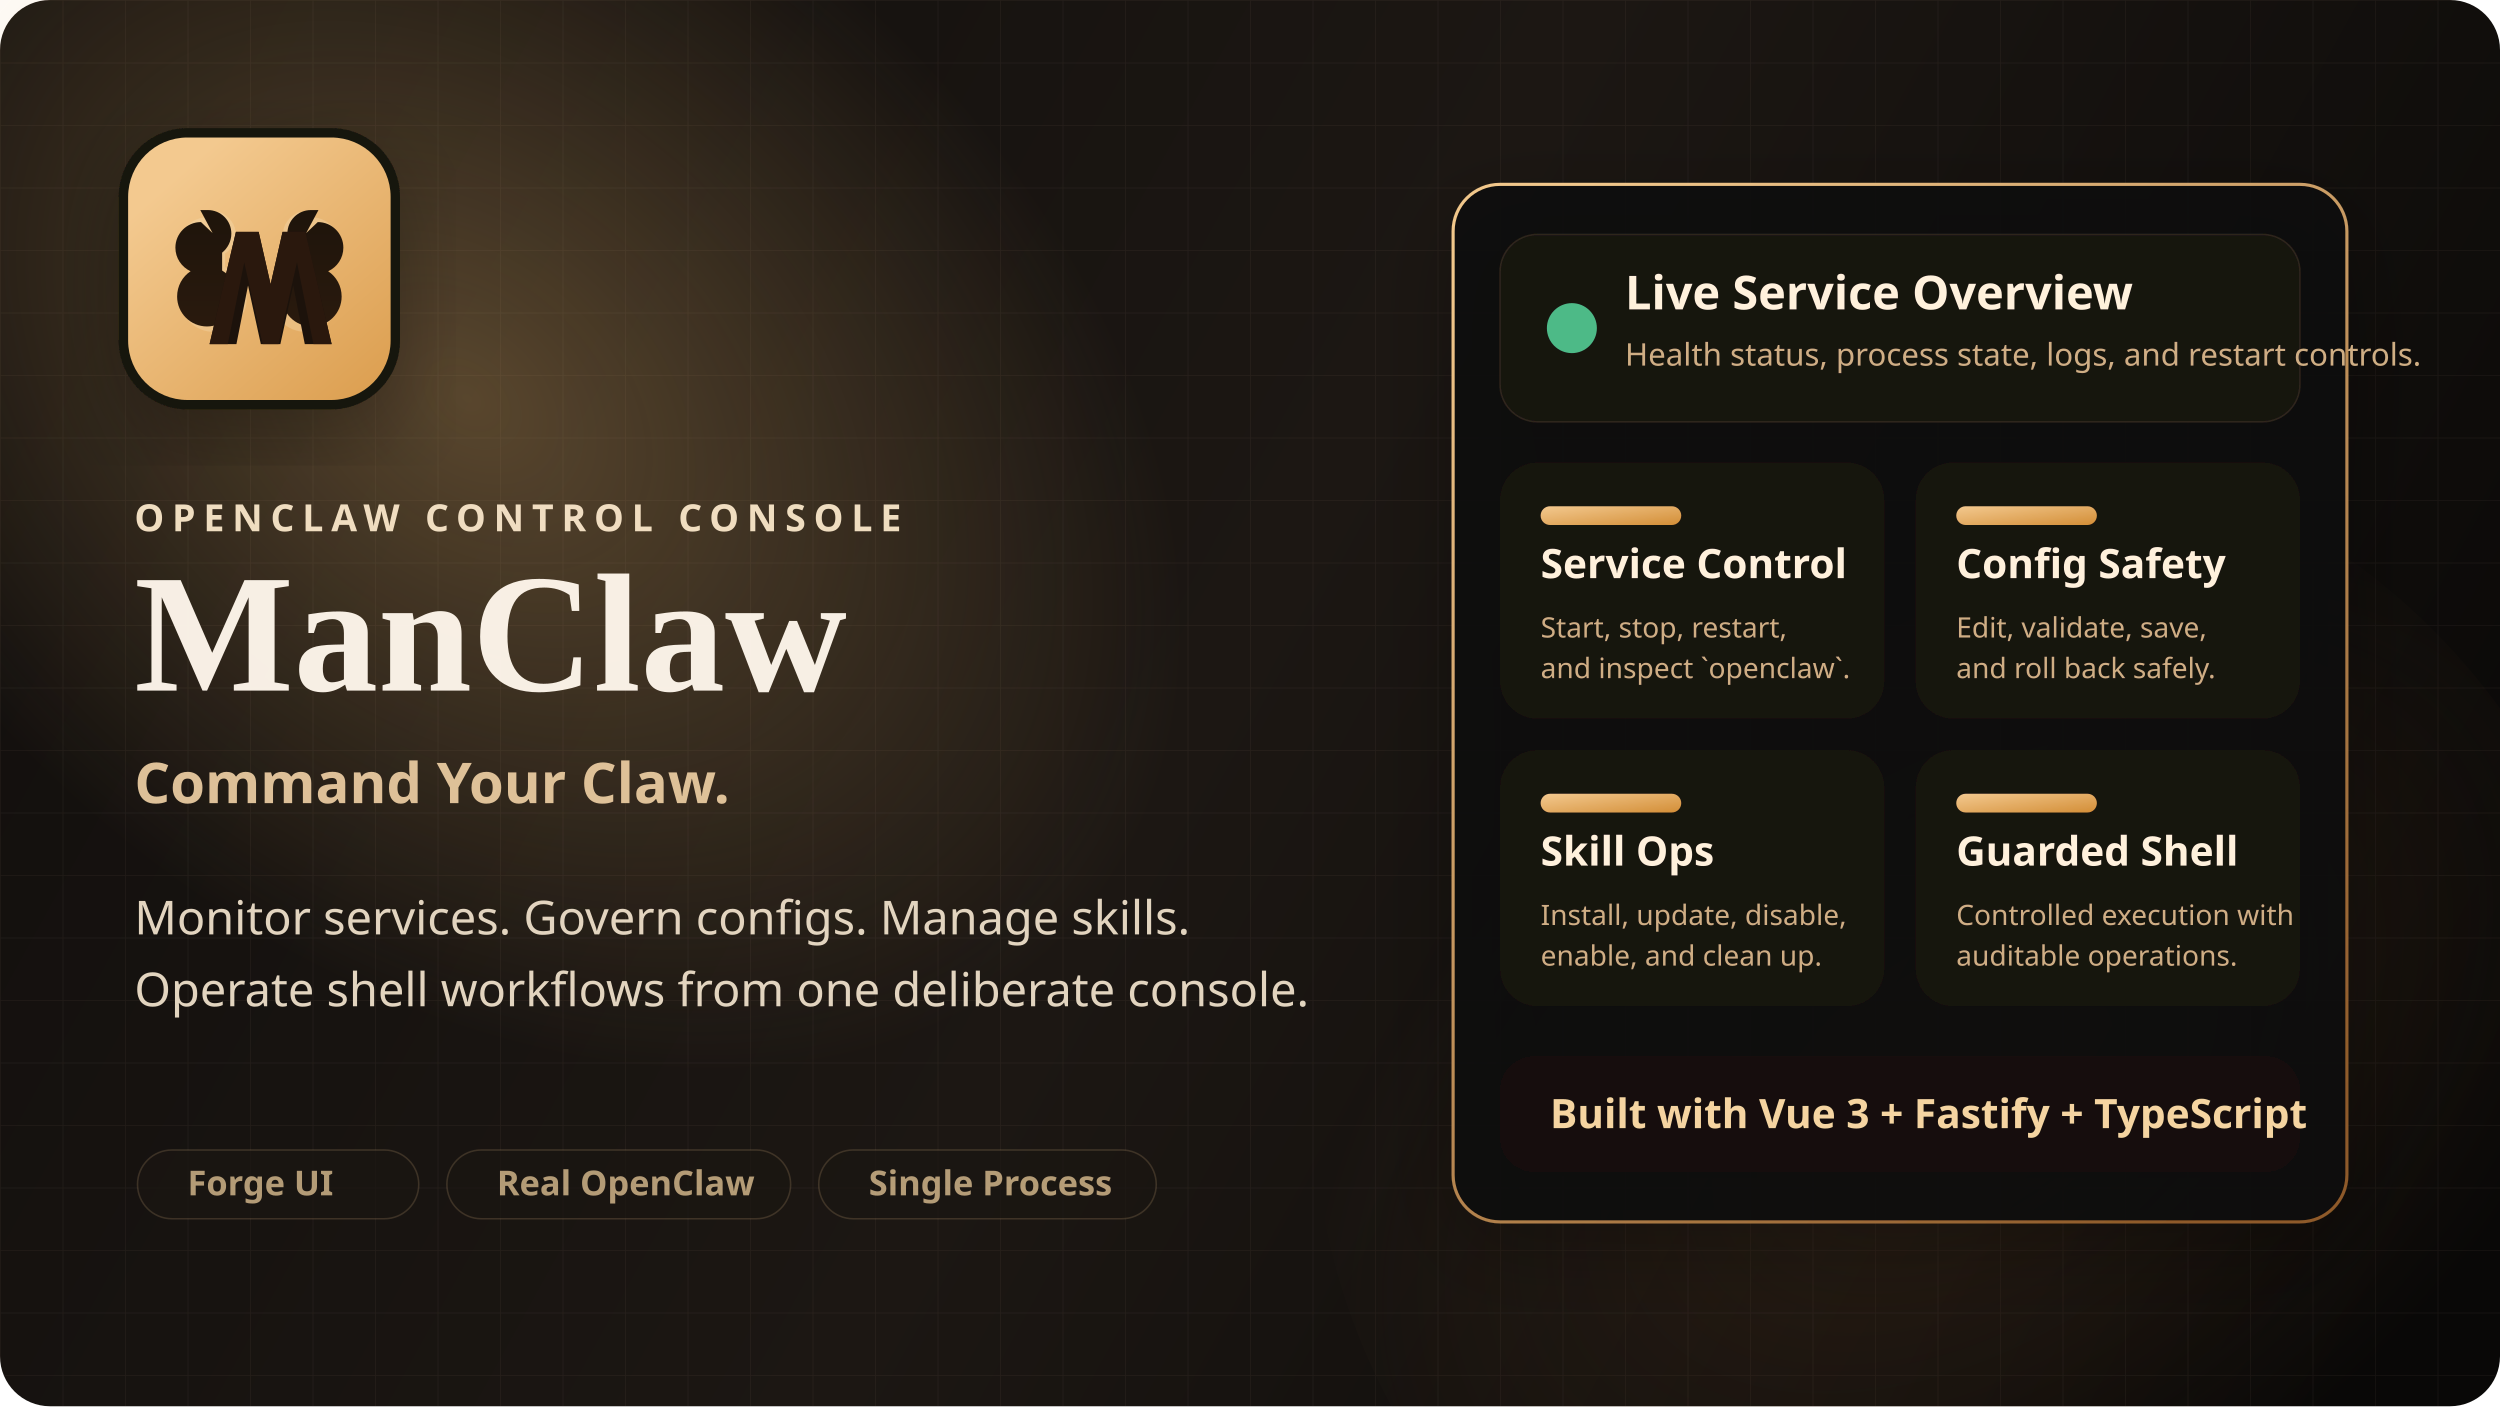
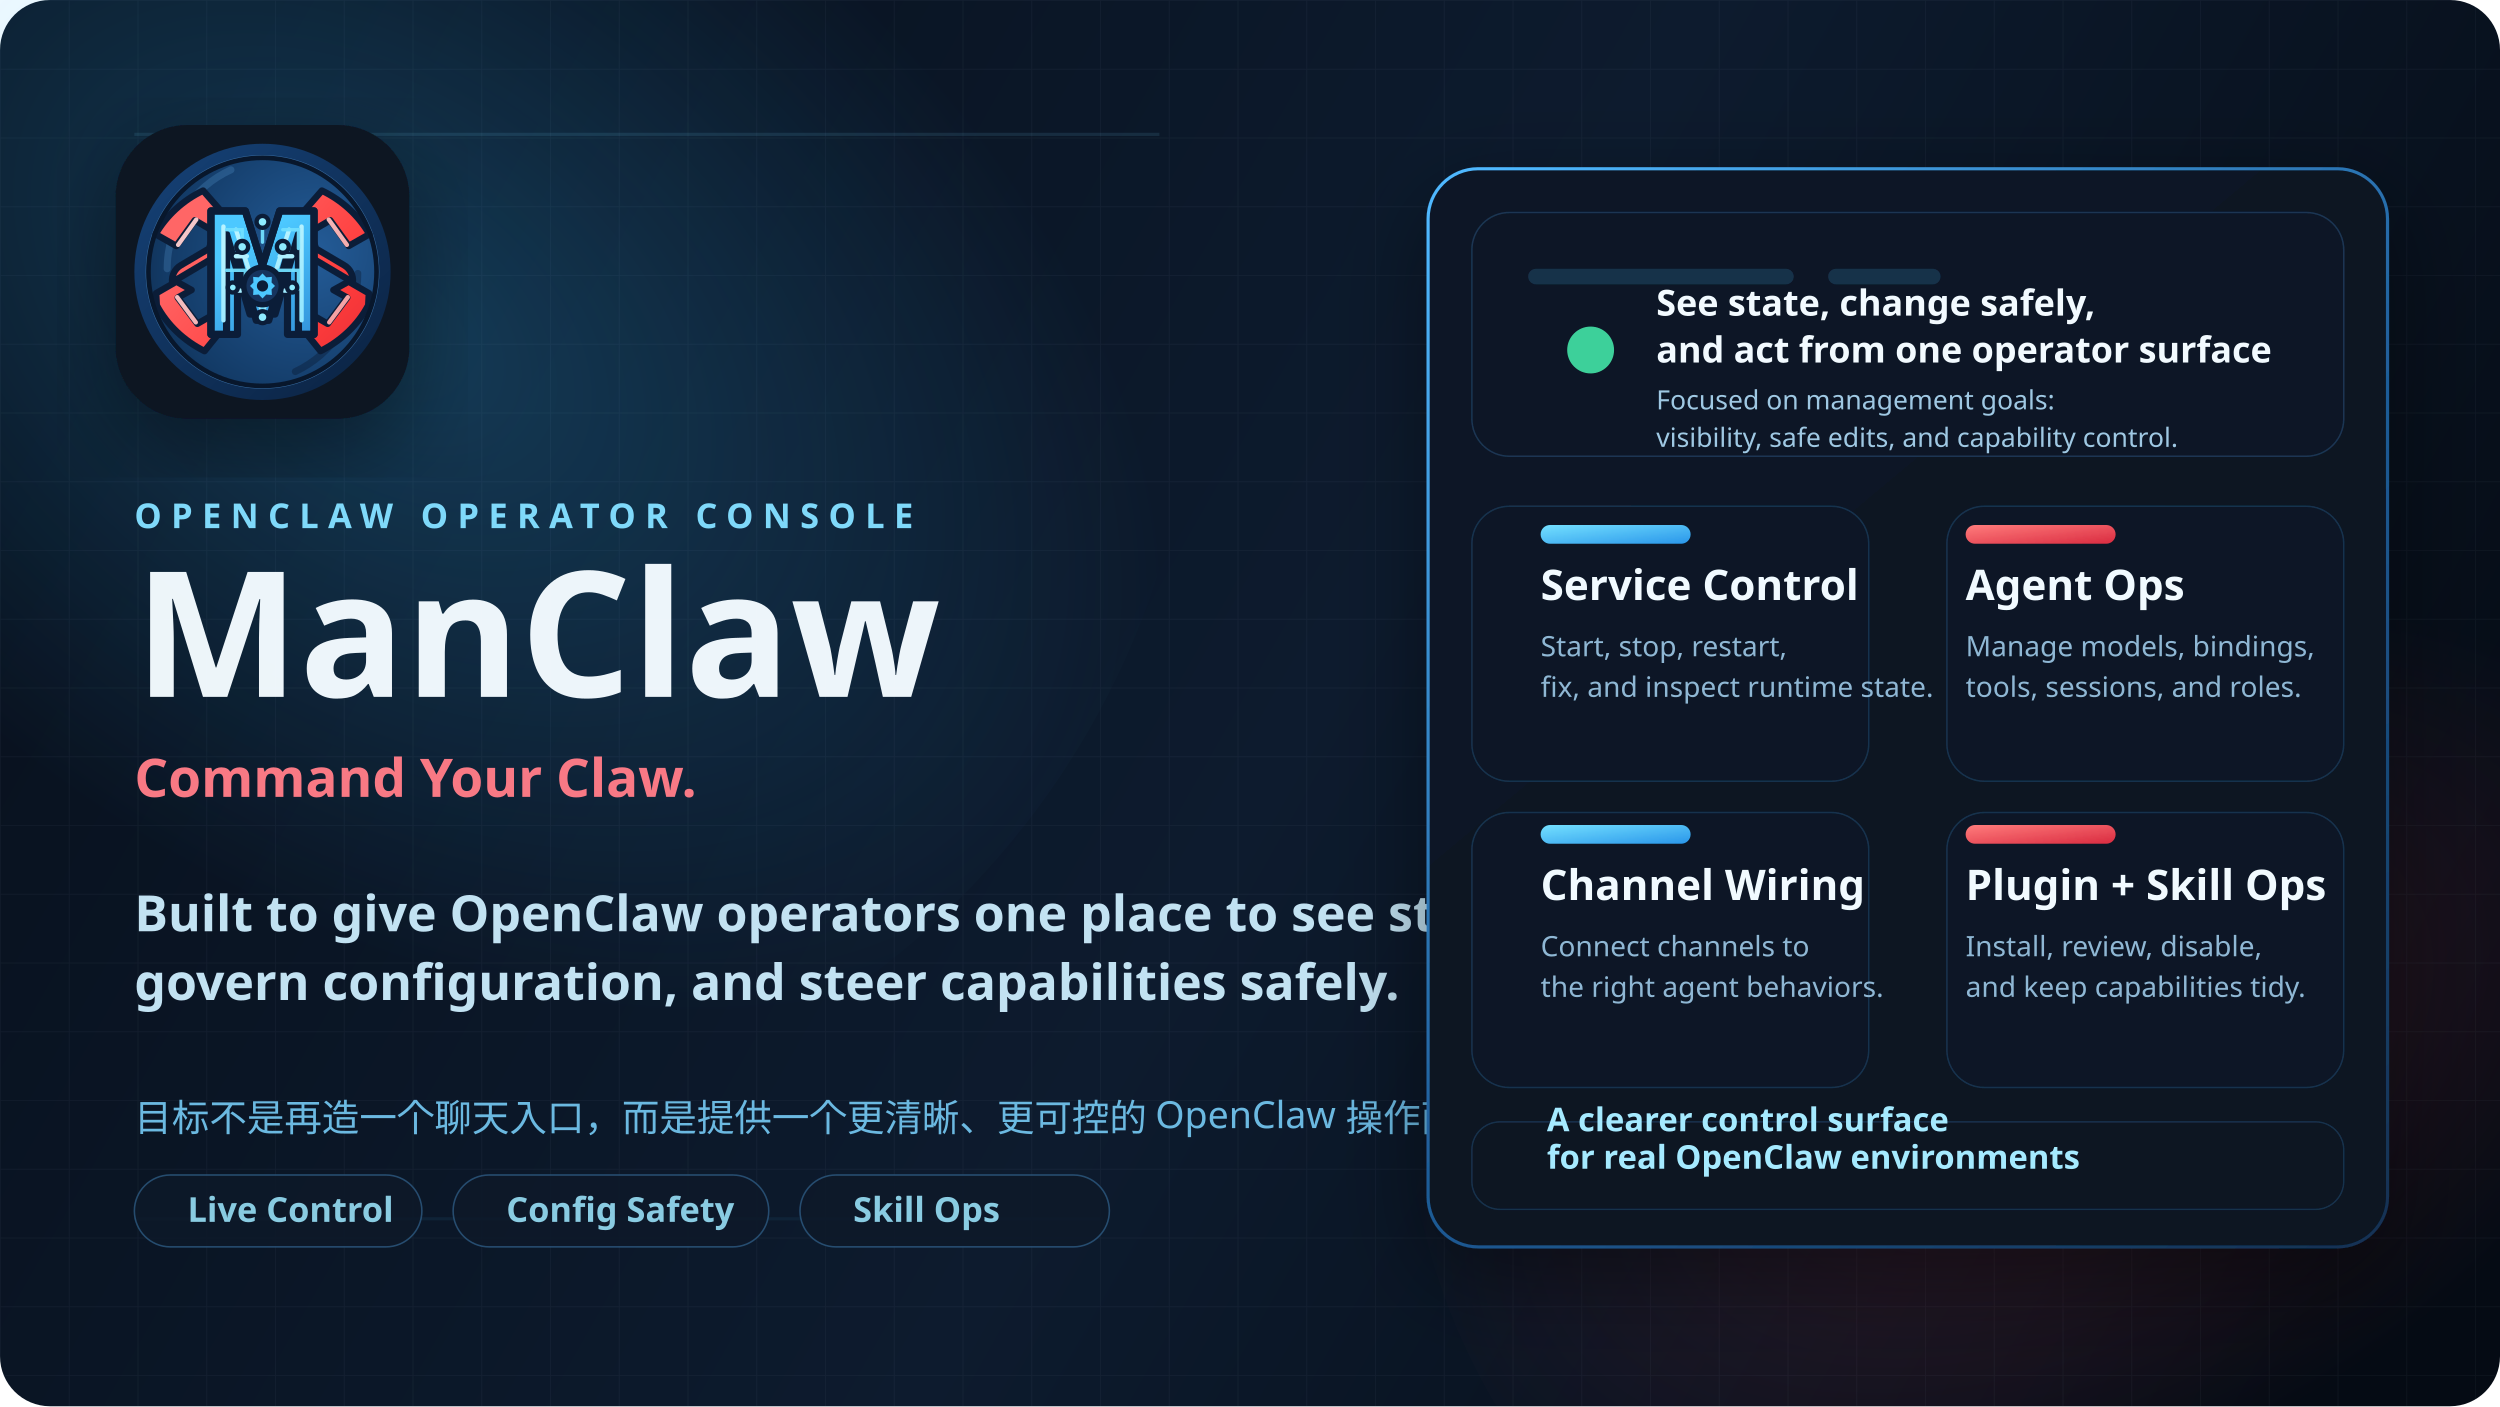
<svg xmlns="http://www.w3.org/2000/svg" width="1600" height="900" viewBox="0 0 1600 900" fill="none">
  <defs>
-     <linearGradient id="bg-main" x1="90" y1="70" x2="1520" y2="860" gradientUnits="userSpaceOnUse">
-       <stop stop-color="#120F0D" />
-       <stop offset="0.48" stop-color="#1C1713" />
-       <stop offset="1" stop-color="#090807" />
+     <linearGradient id="bg-main" x1="120" y1="60" x2="1490" y2="840" gradientUnits="userSpaceOnUse">
+       <stop stop-color="#08111E" />
+       <stop offset="0.52" stop-color="#0D1B2E" />
+       <stop offset="1" stop-color="#050B14" />
    </linearGradient>
-     <radialGradient id="glow-left" cx="0" cy="0" r="1" gradientUnits="userSpaceOnUse" gradientTransform="translate(298 255) rotate(39.2) scale(520 360)">
-       <stop stop-color="#E7B56E" stop-opacity="0.32" />
-       <stop offset="1" stop-color="#E7B56E" stop-opacity="0" />
+     <radialGradient id="bg-glow-left" cx="0" cy="0" r="1" gradientUnits="userSpaceOnUse" gradientTransform="translate(246 208) rotate(36.4) scale(560 360)">
+       <stop stop-color="#36B9FF" stop-opacity="0.24" />
+       <stop offset="1" stop-color="#36B9FF" stop-opacity="0" />
    </radialGradient>
-     <radialGradient id="glow-right" cx="0" cy="0" r="1" gradientUnits="userSpaceOnUse" gradientTransform="translate(1260 700) rotate(145.3) scale(480 300)">
-       <stop stop-color="#7D5330" stop-opacity="0.24" />
-       <stop offset="1" stop-color="#7D5330" stop-opacity="0" />
+     <radialGradient id="bg-glow-right" cx="0" cy="0" r="1" gradientUnits="userSpaceOnUse" gradientTransform="translate(1310 690) rotate(154.7) scale(440 260)">
+       <stop stop-color="#FF4C5E" stop-opacity="0.18" />
+       <stop offset="1" stop-color="#FF4C5E" stop-opacity="0" />
    </radialGradient>
-     <linearGradient id="panel-border" x1="960" y1="160" x2="1420" y2="760" gradientUnits="userSpaceOnUse">
-       <stop stop-color="#F1C78B" />
-       <stop offset="1" stop-color="#8E5A29" />
+     <linearGradient id="panel-shell" x1="946" y1="120" x2="1508" y2="792" gradientUnits="userSpaceOnUse">
+       <stop stop-color="#0C1727" />
+       <stop offset="1" stop-color="#0A1320" />
    </linearGradient>
-     <linearGradient id="accent" x1="0" y1="0" x2="1" y2="1">
-       <stop stop-color="#F3C98F" />
-       <stop offset="1" stop-color="#D38E37" />
+     <linearGradient id="panel-stroke" x1="944" y1="118" x2="1496" y2="788" gradientUnits="userSpaceOnUse">
+       <stop stop-color="#4FB8FF" />
+       <stop offset="0.54" stop-color="#1F5D99" />
+       <stop offset="1" stop-color="#123355" />
    </linearGradient>
-     <linearGradient id="mark-bg" x1="40" y1="28" x2="216" y2="228" gradientUnits="userSpaceOnUse">
-       <stop stop-color="#F3C98F" />
-       <stop offset="1" stop-color="#D38E37" />
+     <linearGradient id="accent-blue" x1="0" y1="0" x2="1" y2="1">
+       <stop stop-color="#74E0FF" />
+       <stop offset="1" stop-color="#2996EA" />
    </linearGradient>
-     <linearGradient id="mark-ink" x1="128" y1="52" x2="128" y2="208" gradientUnits="userSpaceOnUse">
-       <stop stop-color="#1E140B" />
-       <stop offset="1" stop-color="#362010" />
+     <linearGradient id="accent-red" x1="0" y1="0" x2="1" y2="1">
+       <stop stop-color="#FF7C7C" />
+       <stop offset="1" stop-color="#D92B40" />
+     </linearGradient>
+     <radialGradient id="mark-core" cx="0" cy="0" r="1" gradientUnits="userSpaceOnUse" gradientTransform="translate(122 78) rotate(41.5) scale(146 156)">
+       <stop stop-color="#245C98" />
+       <stop offset="0.62" stop-color="#133B67" />
+       <stop offset="1" stop-color="#0A1C35" />
+     </radialGradient>
+     <linearGradient id="mark-rim" x1="34" y1="24" x2="222" y2="232" gradientUnits="userSpaceOnUse">
+       <stop stop-color="#143E71" />
+       <stop offset="1" stop-color="#07172E" />
+     </linearGradient>
+     <linearGradient id="mark-claw" x1="52" y1="58" x2="204" y2="194" gradientUnits="userSpaceOnUse">
+       <stop stop-color="#FF6666" />
+       <stop offset="0.45" stop-color="#FF3C3C" />
+       <stop offset="1" stop-color="#C61D2F" />
+     </linearGradient>
+     <linearGradient id="mark-claw-edge" x1="66" y1="48" x2="192" y2="206" gradientUnits="userSpaceOnUse">
+       <stop stop-color="#FFD0D0" />
+       <stop offset="1" stop-color="#FF7F7F" />
+     </linearGradient>
+     <linearGradient id="mark-m" x1="90" y1="66" x2="168" y2="192" gradientUnits="userSpaceOnUse">
+       <stop stop-color="#4CC8FF" />
+       <stop offset="0.58" stop-color="#2E89D4" />
+       <stop offset="1" stop-color="#184E8B" />
+     </linearGradient>
+     <linearGradient id="mark-m-edge" x1="98" y1="62" x2="160" y2="196" gradientUnits="userSpaceOnUse">
+       <stop stop-color="#B8F3FF" />
+       <stop offset="1" stop-color="#59D2FF" />
    </linearGradient>
    <filter id="shadow-soft" x="-20%" y="-20%" width="140%" height="140%" color-interpolation-filters="sRGB">
-       <feDropShadow dx="0" dy="18" stdDeviation="28" flood-color="#000000" flood-opacity="0.28" />
+       <feDropShadow dx="0" dy="20" stdDeviation="30" flood-color="#01050B" flood-opacity="0.42" />
    </filter>
-     <pattern id="grid" width="40" height="40" patternUnits="userSpaceOnUse">
-       <path d="M40 0H0V40" stroke="#F0D7B1" stroke-opacity="0.06" />
+     <pattern id="grid" width="44" height="44" patternUnits="userSpaceOnUse">
+       <path d="M44 0H0V44" stroke="#C8EEFF" stroke-opacity="0.045" />
    </pattern>
  </defs>
  <rect width="1600" height="900" rx="32" fill="url(#bg-main)" />
  <rect width="1600" height="900" rx="32" fill="url(#grid)" />
-   <circle cx="298" cy="255" r="520" fill="url(#glow-left)" />
-   <circle cx="1260" cy="700" r="420" fill="url(#glow-right)" />
-   <rect x="76" y="82" width="180" height="180" rx="44" fill="#17120F" filter="url(#shadow-soft)" />
-   <g transform="translate(76 82)">
-     <rect x="6" y="6" width="168" height="168" rx="38" fill="url(#mark-bg)" />
-     <path d="M57 57C46.655 57 38.25 65.405 38.25 75.75C38.25 82.672 42.06 88.745 47.73 91.935C42.6 95.828 39.255 102.052 39.255 109.058C39.255 120.808 48.818 130.37 60.568 130.37C72.317 130.37 81.88 120.808 81.88 109.058C81.88 100.03 76.198 92.017 68.03 88.983V80.19C72.153 77.623 74.88 73.028 74.88 67.808C74.88 61.89 70.99 56.593 64.763 53.71L57 57Z" fill="#F8E4C3" fill-opacity="0.28" />
-     <path d="M123 57C133.345 57 141.75 65.405 141.75 75.75C141.75 82.672 137.94 88.745 132.27 91.935C137.4 95.828 140.745 102.052 140.745 109.058C140.745 120.808 131.182 130.37 119.432 130.37C107.683 130.37 98.12 120.808 98.12 109.058C98.12 100.03 103.802 92.017 111.97 88.983V80.19C107.848 77.623 105.12 73.028 105.12 67.808C105.12 61.89 109.01 56.593 115.238 53.71L123 57Z" fill="#F8E4C3" fill-opacity="0.28" />
-     <path d="M52.625 60.125C43.602 60.125 36.25 67.478 36.25 76.5C36.25 83.189 40.221 88.954 45.981 91.596C40.774 95.022 37.35 101.02 37.35 107.787C37.35 118.367 45.92 126.938 56.5 126.938C67.08 126.938 75.65 118.367 75.65 107.787C75.65 100.788 71.834 94.486 66.156 91.14V79.705C69.737 76.826 72.062 72.385 72.062 67.475C72.062 59.151 65.349 52.438 57.025 52.438H52.188L60.076 67.194L52.625 60.125Z" fill="url(#mark-ink)" />
-     <path d="M127.375 60.125C136.397 60.125 143.75 67.478 143.75 76.5C143.75 83.189 139.779 88.954 134.019 91.596C139.226 95.022 142.65 101.02 142.65 107.787C142.65 118.367 134.08 126.938 123.5 126.938C112.92 126.938 104.35 118.367 104.35 107.787C104.35 100.788 108.166 94.486 113.844 91.14V79.705C110.263 76.826 107.938 72.385 107.938 67.475C107.938 59.151 114.651 52.438 122.975 52.438H127.812L119.924 67.194L127.375 60.125Z" fill="url(#mark-ink)" />
-     <path d="M58.125 138.25L75 66.375H89.531L97.188 99.969L104.844 66.375H119.375L136.25 138.25H119.062L111.641 100.734L103.438 138.25H90.938L82.734 100.734L75.312 138.25H58.125Z" fill="#1C120B" />
-     <path d="M58.125 138.25L75 66.375H89.531L97.188 99.969L104.844 66.375H119.375L136.25 138.25H124.609L114.062 85.828L102.266 138.25H92.109L80.312 85.828L69.766 138.25H58.125Z" fill="#2A180D" />
+   <circle cx="246" cy="208" r="520" fill="url(#bg-glow-left)" />
+   <circle cx="1310" cy="690" r="410" fill="url(#bg-glow-right)" />
+   <g opacity="0.8">
+     <path d="M86 86H742" stroke="#74D7FF" stroke-opacity="0.14" stroke-width="2" />
+     <path d="M86 780H706" stroke="#10253B" stroke-width="2" />
  </g>
-   <g opacity="0.96">
-     <text x="86" y="340" fill="#F7E4C7" font-family="'Avenir Next', 'Trebuchet MS', sans-serif" font-size="24" font-weight="700" letter-spacing="5">OPENCLAW CONTROL CONSOLE</text>
-     <text x="86" y="442" fill="#FFF7EC" font-family="Georgia, 'Times New Roman', serif" font-size="108" font-weight="700">ManClaw</text>
-     <text x="86" y="514" fill="#E5C79D" font-family="'Avenir Next', 'Trebuchet MS', sans-serif" font-size="36" font-weight="600">Command Your Claw.</text>
-     <text x="86" y="598" fill="#EADCC6" font-family="'Avenir Next', 'Trebuchet MS', sans-serif" font-size="30">Monitor services. Govern configs. Manage skills.</text>
-     <text x="86" y="644" fill="#EADCC6" font-family="'Avenir Next', 'Trebuchet MS', sans-serif" font-size="30">Operate shell workflows from one deliberate console.</text>
+   <rect x="74" y="80" width="188" height="188" rx="46" fill="#0A1422" filter="url(#shadow-soft)" />
+   <g transform="translate(78 84)">
+     <circle cx="90" cy="90" r="82" fill="url(#mark-rim)" />
+     <circle cx="90" cy="90" r="74" fill="url(#mark-core)" />
+     <circle cx="90" cy="90" r="74" stroke="#376DA4" stroke-width="1.6" />
+     <path d="M29 88c0-28.1 16.7-52.4 40.8-63.3" stroke="#79C6FF" stroke-opacity=".18" stroke-width="4.5" stroke-linecap="round" />
+     <path d="M151 91c0 27.8-16.3 51.7-40 62.8" stroke="#061427" stroke-opacity=".34" stroke-width="4.5" stroke-linecap="round" />
+     <g fill="url(#mark-claw)" stroke="#0B1D38" stroke-width="4.2" stroke-linejoin="round">
+       <path d="M52 38C39.2 44.1 28.5 53.9 21.6 65.9L34.8 73.4L46.7 57L59.2 64.3L55.8 75.1L37.7 85.8C33.9 88 31.8 92.2 32.2 96.6L60.4 79.9L67.9 56.2L52 38Z" />
+       <path d="M22.3 111.4C29 124 39.8 134.2 52.9 140.7L68.6 121.2L60.2 116.4L48.3 123.2L35.8 106.5L44.6 101.6L34.9 96.2L21.9 103.7Z" />
+       <path d="M128 38C140.8 44.1 151.5 53.9 158.4 65.9L145.2 73.4L133.3 57L120.8 64.3L124.2 75.1L142.3 85.8C146.1 88 148.2 92.2 147.8 96.6L119.6 79.9L112.1 56.2L128 38Z" />
+       <path d="M157.7 111.4C151 124 140.2 134.2 127.1 140.7L111.4 121.2L119.8 116.4L131.7 123.2L144.2 106.5L135.4 101.6L145.1 96.2L158.1 103.7Z" />
+     </g>
+     <g stroke="url(#mark-claw-edge)" stroke-width="2.8" stroke-linecap="round" opacity=".95">
+       <path d="M47.6 56.5L36 72.7" />
+       <path d="M132.4 56.5L144 72.7" />
+       <path d="M35.4 106.2L47.3 122.3" />
+       <path d="M144.6 106.2L132.7 122.3" />
+     </g>
+     <g stroke="#0B1D38" stroke-width="4.6" stroke-linejoin="round">
+       <path d="M57 130V51h22l11 35 11-35h22v79h-17V79L94 121H86L74 79v51H57Z" fill="url(#mark-m)" />
+       <path d="M57 130V51h22l11 35 11-35h22v79h-10V66L98 117H82L67 66v64H57Z" fill="none" />
+     </g>
+     <g stroke="url(#mark-m-edge)" stroke-width="2.8" stroke-linecap="round" stroke-linejoin="round">
+       <path d="M65 121V61" />
+       <path d="M115 121V61" />
+       <path d="M73 63L90 116L107 63" />
+       <path d="M73 80H80" />
+       <path d="M101 80H109" />
+       <path d="M69 102H76" />
+       <path d="M104 102H111" />
+     </g>
+     <g stroke="#71DFFF" stroke-width="2.2" stroke-linecap="round" opacity=".94">
+       <path d="M67 63H77V76" />
+       <path d="M67 89H79V99" />
+       <path d="M103 63H113V75" />
+       <path d="M100 89H113V101" />
+       <path d="M90 58V71" />
+       <path d="M90 105V119" />
+     </g>
+     <g fill="#8EEBFF" stroke="#0B1D38" stroke-width="2.8">
+       <circle cx="77" cy="74" r="3.8" />
+       <circle cx="103" cy="74" r="3.8" />
+       <circle cx="90" cy="58" r="3.8" />
+       <circle cx="90" cy="119" r="3.8" />
+       <circle cx="109" cy="100" r="3.2" />
+       <circle cx="71" cy="100" r="3.2" />
+     </g>
+     <g transform="translate(90 99)">
+       <circle r="12" fill="#16345E" stroke="#0B1D38" stroke-width="3.5" />
+       <path d="M0-8L2.4-5.5L6-5.8L5.8-2.2L8 0L5.8 2.2L6 5.8L2.4 5.5L0 8L-2.4 5.5L-6 5.8L-5.8 2.2L-8 0L-5.8-2.2L-6-5.8L-2.4-5.5L0-8Z" fill="#4CC8FF" />
+       <circle r="3.6" fill="#0B1D38" />
+     </g>
+     <circle cx="90" cy="90" r="73" stroke="#08172C" stroke-width="3" />
+   </g>
+   <g opacity="0.97">
+     <text x="86" y="338" fill="#83DEFF" font-family="'Avenir Next', 'Trebuchet MS', sans-serif" font-size="22" font-weight="700" letter-spacing="6">OPENCLAW OPERATOR CONSOLE</text>
+     <text x="86" y="446" fill="#F4FBFF" font-family="'Avenir Next', 'Trebuchet MS', sans-serif" font-size="112" font-weight="800">ManClaw</text>
+     <text x="86" y="510" fill="#FF7B87" font-family="'Avenir Next', 'Trebuchet MS', sans-serif" font-size="34" font-weight="700">Command Your Claw.</text>
+     <text x="86" y="596" fill="#C7E7F8" font-family="'Avenir Next', 'Trebuchet MS', sans-serif" font-size="32" font-weight="600">Built to give OpenClaw operators one place to see state,</text>
+     <text x="86" y="640" fill="#C7E7F8" font-family="'Avenir Next', 'Trebuchet MS', sans-serif" font-size="32" font-weight="600">govern configuration, and steer capabilities safely.</text>
+     <text x="86" y="724" fill="#6EBDE6" font-family="'Avenir Next', 'Trebuchet MS', sans-serif" font-size="24">目标不是再造一个聊天入口，而是提供一个更清晰、更可控的 OpenClaw 操作面。</text>
+   </g>
+   <g opacity="0.86">
+     <rect x="86" y="752" width="184" height="46" rx="23" fill="#0D1828" stroke="#2A557B" />
+     <text x="120" y="782" fill="#9DE8FF" font-family="'Avenir Next', 'Trebuchet MS', sans-serif" font-size="22" font-weight="700">Live Control</text>
+     <rect x="290" y="752" width="202" height="46" rx="23" fill="#0D1828" stroke="#2A557B" />
+     <text x="324" y="782" fill="#9DE8FF" font-family="'Avenir Next', 'Trebuchet MS', sans-serif" font-size="22" font-weight="700">Config Safety</text>
+     <rect x="512" y="752" width="198" height="46" rx="23" fill="#0D1828" stroke="#2A557B" />
+     <text x="546" y="782" fill="#9DE8FF" font-family="'Avenir Next', 'Trebuchet MS', sans-serif" font-size="22" font-weight="700">Skill Ops</text>
  </g>
  <g filter="url(#shadow-soft)">
-     <rect x="930" y="118" width="572" height="664" rx="30" fill="#0F0C0A" fill-opacity="0.9" stroke="url(#panel-border)" stroke-width="2" />
-     <rect x="960" y="150" width="512" height="120" rx="24" fill="#181310" />
-     <rect x="960" y="150" width="512" height="120" rx="24" stroke="#F0C98E" stroke-opacity="0.12" />
-     <circle cx="1006" cy="210" r="16" fill="#4DBA87" />
-     <text x="1040" y="198" fill="#FFF1DC" font-family="'Avenir Next', 'Trebuchet MS', sans-serif" font-size="30" font-weight="700">Live Service Overview</text>
-     <text x="1040" y="234" fill="#CFAE84" font-family="'Avenir Next', 'Trebuchet MS', sans-serif" font-size="20">Health status, process state, logs, and restart controls.</text>
-     <rect x="960" y="296" width="246" height="164" rx="24" fill="#181310" />
-     <rect x="1226" y="296" width="246" height="164" rx="24" fill="#181310" />
-     <rect x="960" y="480" width="246" height="164" rx="24" fill="#181310" />
-     <rect x="1226" y="480" width="246" height="164" rx="24" fill="#181310" />
-     <rect x="986" y="324" width="90" height="12" rx="6" fill="url(#accent)" />
-     <text x="986" y="370" fill="#FFF1DC" font-family="'Avenir Next', 'Trebuchet MS', sans-serif" font-size="26" font-weight="700">Service Control</text>
-     <text x="986" y="408" fill="#CFAE84" font-family="'Avenir Next', 'Trebuchet MS', sans-serif" font-size="18">Start, stop, restart,</text>
-     <text x="986" y="434" fill="#CFAE84" font-family="'Avenir Next', 'Trebuchet MS', sans-serif" font-size="18">and inspect `openclaw`.</text>
-     <rect x="1252" y="324" width="90" height="12" rx="6" fill="url(#accent)" />
-     <text x="1252" y="370" fill="#FFF1DC" font-family="'Avenir Next', 'Trebuchet MS', sans-serif" font-size="26" font-weight="700">Config Safety</text>
-     <text x="1252" y="408" fill="#CFAE84" font-family="'Avenir Next', 'Trebuchet MS', sans-serif" font-size="18">Edit, validate, save,</text>
-     <text x="1252" y="434" fill="#CFAE84" font-family="'Avenir Next', 'Trebuchet MS', sans-serif" font-size="18">and roll back safely.</text>
-     <rect x="986" y="508" width="90" height="12" rx="6" fill="url(#accent)" />
-     <text x="986" y="554" fill="#FFF1DC" font-family="'Avenir Next', 'Trebuchet MS', sans-serif" font-size="26" font-weight="700">Skill Ops</text>
-     <text x="986" y="592" fill="#CFAE84" font-family="'Avenir Next', 'Trebuchet MS', sans-serif" font-size="18">Install, update, disable,</text>
-     <text x="986" y="618" fill="#CFAE84" font-family="'Avenir Next', 'Trebuchet MS', sans-serif" font-size="18">enable, and clean up.</text>
-     <rect x="1252" y="508" width="90" height="12" rx="6" fill="url(#accent)" />
-     <text x="1252" y="554" fill="#FFF1DC" font-family="'Avenir Next', 'Trebuchet MS', sans-serif" font-size="26" font-weight="700">Guarded Shell</text>
-     <text x="1252" y="592" fill="#CFAE84" font-family="'Avenir Next', 'Trebuchet MS', sans-serif" font-size="18">Controlled execution with</text>
-     <text x="1252" y="618" fill="#CFAE84" font-family="'Avenir Next', 'Trebuchet MS', sans-serif" font-size="18">auditable operations.</text>
-     <rect x="960" y="676" width="512" height="74" rx="22" fill="#15110E" />
-     <text x="992" y="722" fill="#F5D4A1" font-family="'Avenir Next', 'Trebuchet MS', sans-serif" font-size="26" font-weight="700">Built with Vue 3 + Fastify + TypeScript</text>
-   </g>
-   <g opacity="0.7">
-     <rect x="88" y="736" width="180" height="44" rx="22" fill="#1A1511" stroke="#F3C98F" stroke-opacity="0.24" />
-     <text x="120" y="765" fill="#F5D4A1" font-family="'Avenir Next', 'Trebuchet MS', sans-serif" font-size="22" font-weight="700">Forge UI</text>
-     <rect x="286" y="736" width="220" height="44" rx="22" fill="#1A1511" stroke="#F3C98F" stroke-opacity="0.24" />
-     <text x="318" y="765" fill="#F5D4A1" font-family="'Avenir Next', 'Trebuchet MS', sans-serif" font-size="22" font-weight="700">Real OpenClaw</text>
-     <rect x="524" y="736" width="216" height="44" rx="22" fill="#1A1511" stroke="#F3C98F" stroke-opacity="0.24" />
-     <text x="556" y="765" fill="#F5D4A1" font-family="'Avenir Next', 'Trebuchet MS', sans-serif" font-size="22" font-weight="700">Single Process</text>
+     <rect x="914" y="108" width="614" height="690" rx="32" fill="url(#panel-shell)" stroke="url(#panel-stroke)" stroke-width="2" />
+     <rect x="942" y="136" width="558" height="156" rx="24" fill="#0B1625" />
+     <rect x="942" y="136" width="558" height="156" rx="24" stroke="#1B3552" />
+     <circle cx="1018" cy="224" r="15" fill="#3ED09A" />
+     <rect x="978" y="172" width="170" height="10" rx="5" fill="#163049" />
+     <rect x="1170" y="172" width="72" height="10" rx="5" fill="#163049" />
+     <text x="1060" y="202" fill="#F2FAFF" font-family="'Avenir Next', 'Trebuchet MS', sans-serif" font-size="23" font-weight="700">See state, change safely,</text>
+     <text x="1060" y="232" fill="#F2FAFF" font-family="'Avenir Next', 'Trebuchet MS', sans-serif" font-size="23" font-weight="700">and act from one operator surface</text>
+     <text x="1060" y="262" fill="#9FC8E3" font-family="'Avenir Next', 'Trebuchet MS', sans-serif" font-size="17">Focused on management goals:</text>
+     <text x="1060" y="286" fill="#9FC8E3" font-family="'Avenir Next', 'Trebuchet MS', sans-serif" font-size="17">visibility, safe edits, and capability control.</text>
+     <rect x="942" y="324" width="254" height="176" rx="24" fill="#0B1625" stroke="#17324D" />
+     <rect x="1246" y="324" width="254" height="176" rx="24" fill="#0B1625" stroke="#17324D" />
+     <rect x="942" y="520" width="254" height="176" rx="24" fill="#0B1625" stroke="#17324D" />
+     <rect x="1246" y="520" width="254" height="176" rx="24" fill="#0B1625" stroke="#17324D" />
+     <rect x="986" y="336" width="96" height="12" rx="6" fill="url(#accent-blue)" />
+     <text x="986" y="384" fill="#F1FAFF" font-family="'Avenir Next', 'Trebuchet MS', sans-serif" font-size="27" font-weight="700">Service Control</text>
+     <text x="986" y="420" fill="#8FB7D4" font-family="'Avenir Next', 'Trebuchet MS', sans-serif" font-size="18">Start, stop, restart,</text>
+     <text x="986" y="446" fill="#8FB7D4" font-family="'Avenir Next', 'Trebuchet MS', sans-serif" font-size="18">fix, and inspect runtime state.</text>
+     <rect x="1258" y="336" width="96" height="12" rx="6" fill="url(#accent-red)" />
+     <text x="1258" y="384" fill="#F1FAFF" font-family="'Avenir Next', 'Trebuchet MS', sans-serif" font-size="27" font-weight="700">Agent Ops</text>
+     <text x="1258" y="420" fill="#8FB7D4" font-family="'Avenir Next', 'Trebuchet MS', sans-serif" font-size="18">Manage models, bindings,</text>
+     <text x="1258" y="446" fill="#8FB7D4" font-family="'Avenir Next', 'Trebuchet MS', sans-serif" font-size="18">tools, sessions, and roles.</text>
+     <rect x="986" y="528" width="96" height="12" rx="6" fill="url(#accent-blue)" />
+     <text x="986" y="576" fill="#F1FAFF" font-family="'Avenir Next', 'Trebuchet MS', sans-serif" font-size="27" font-weight="700">Channel Wiring</text>
+     <text x="986" y="612" fill="#8FB7D4" font-family="'Avenir Next', 'Trebuchet MS', sans-serif" font-size="18">Connect channels to</text>
+     <text x="986" y="638" fill="#8FB7D4" font-family="'Avenir Next', 'Trebuchet MS', sans-serif" font-size="18">the right agent behaviors.</text>
+     <rect x="1258" y="528" width="96" height="12" rx="6" fill="url(#accent-red)" />
+     <text x="1258" y="576" fill="#F1FAFF" font-family="'Avenir Next', 'Trebuchet MS', sans-serif" font-size="27" font-weight="700">Plugin + Skill Ops</text>
+     <text x="1258" y="612" fill="#8FB7D4" font-family="'Avenir Next', 'Trebuchet MS', sans-serif" font-size="18">Install, review, disable,</text>
+     <text x="1258" y="638" fill="#8FB7D4" font-family="'Avenir Next', 'Trebuchet MS', sans-serif" font-size="18">and keep capabilities tidy.</text>
+     <rect x="942" y="718" width="558" height="56" rx="18" fill="#0A1320" stroke="#17314B" />
+     <text x="990" y="724" fill="#A5EAFF" font-family="'Avenir Next', 'Trebuchet MS', sans-serif" font-size="21" font-weight="700">A clearer control surface</text>
+     <text x="990" y="748" fill="#A5EAFF" font-family="'Avenir Next', 'Trebuchet MS', sans-serif" font-size="21" font-weight="700">for real OpenClaw environments</text>
  </g>
</svg>
